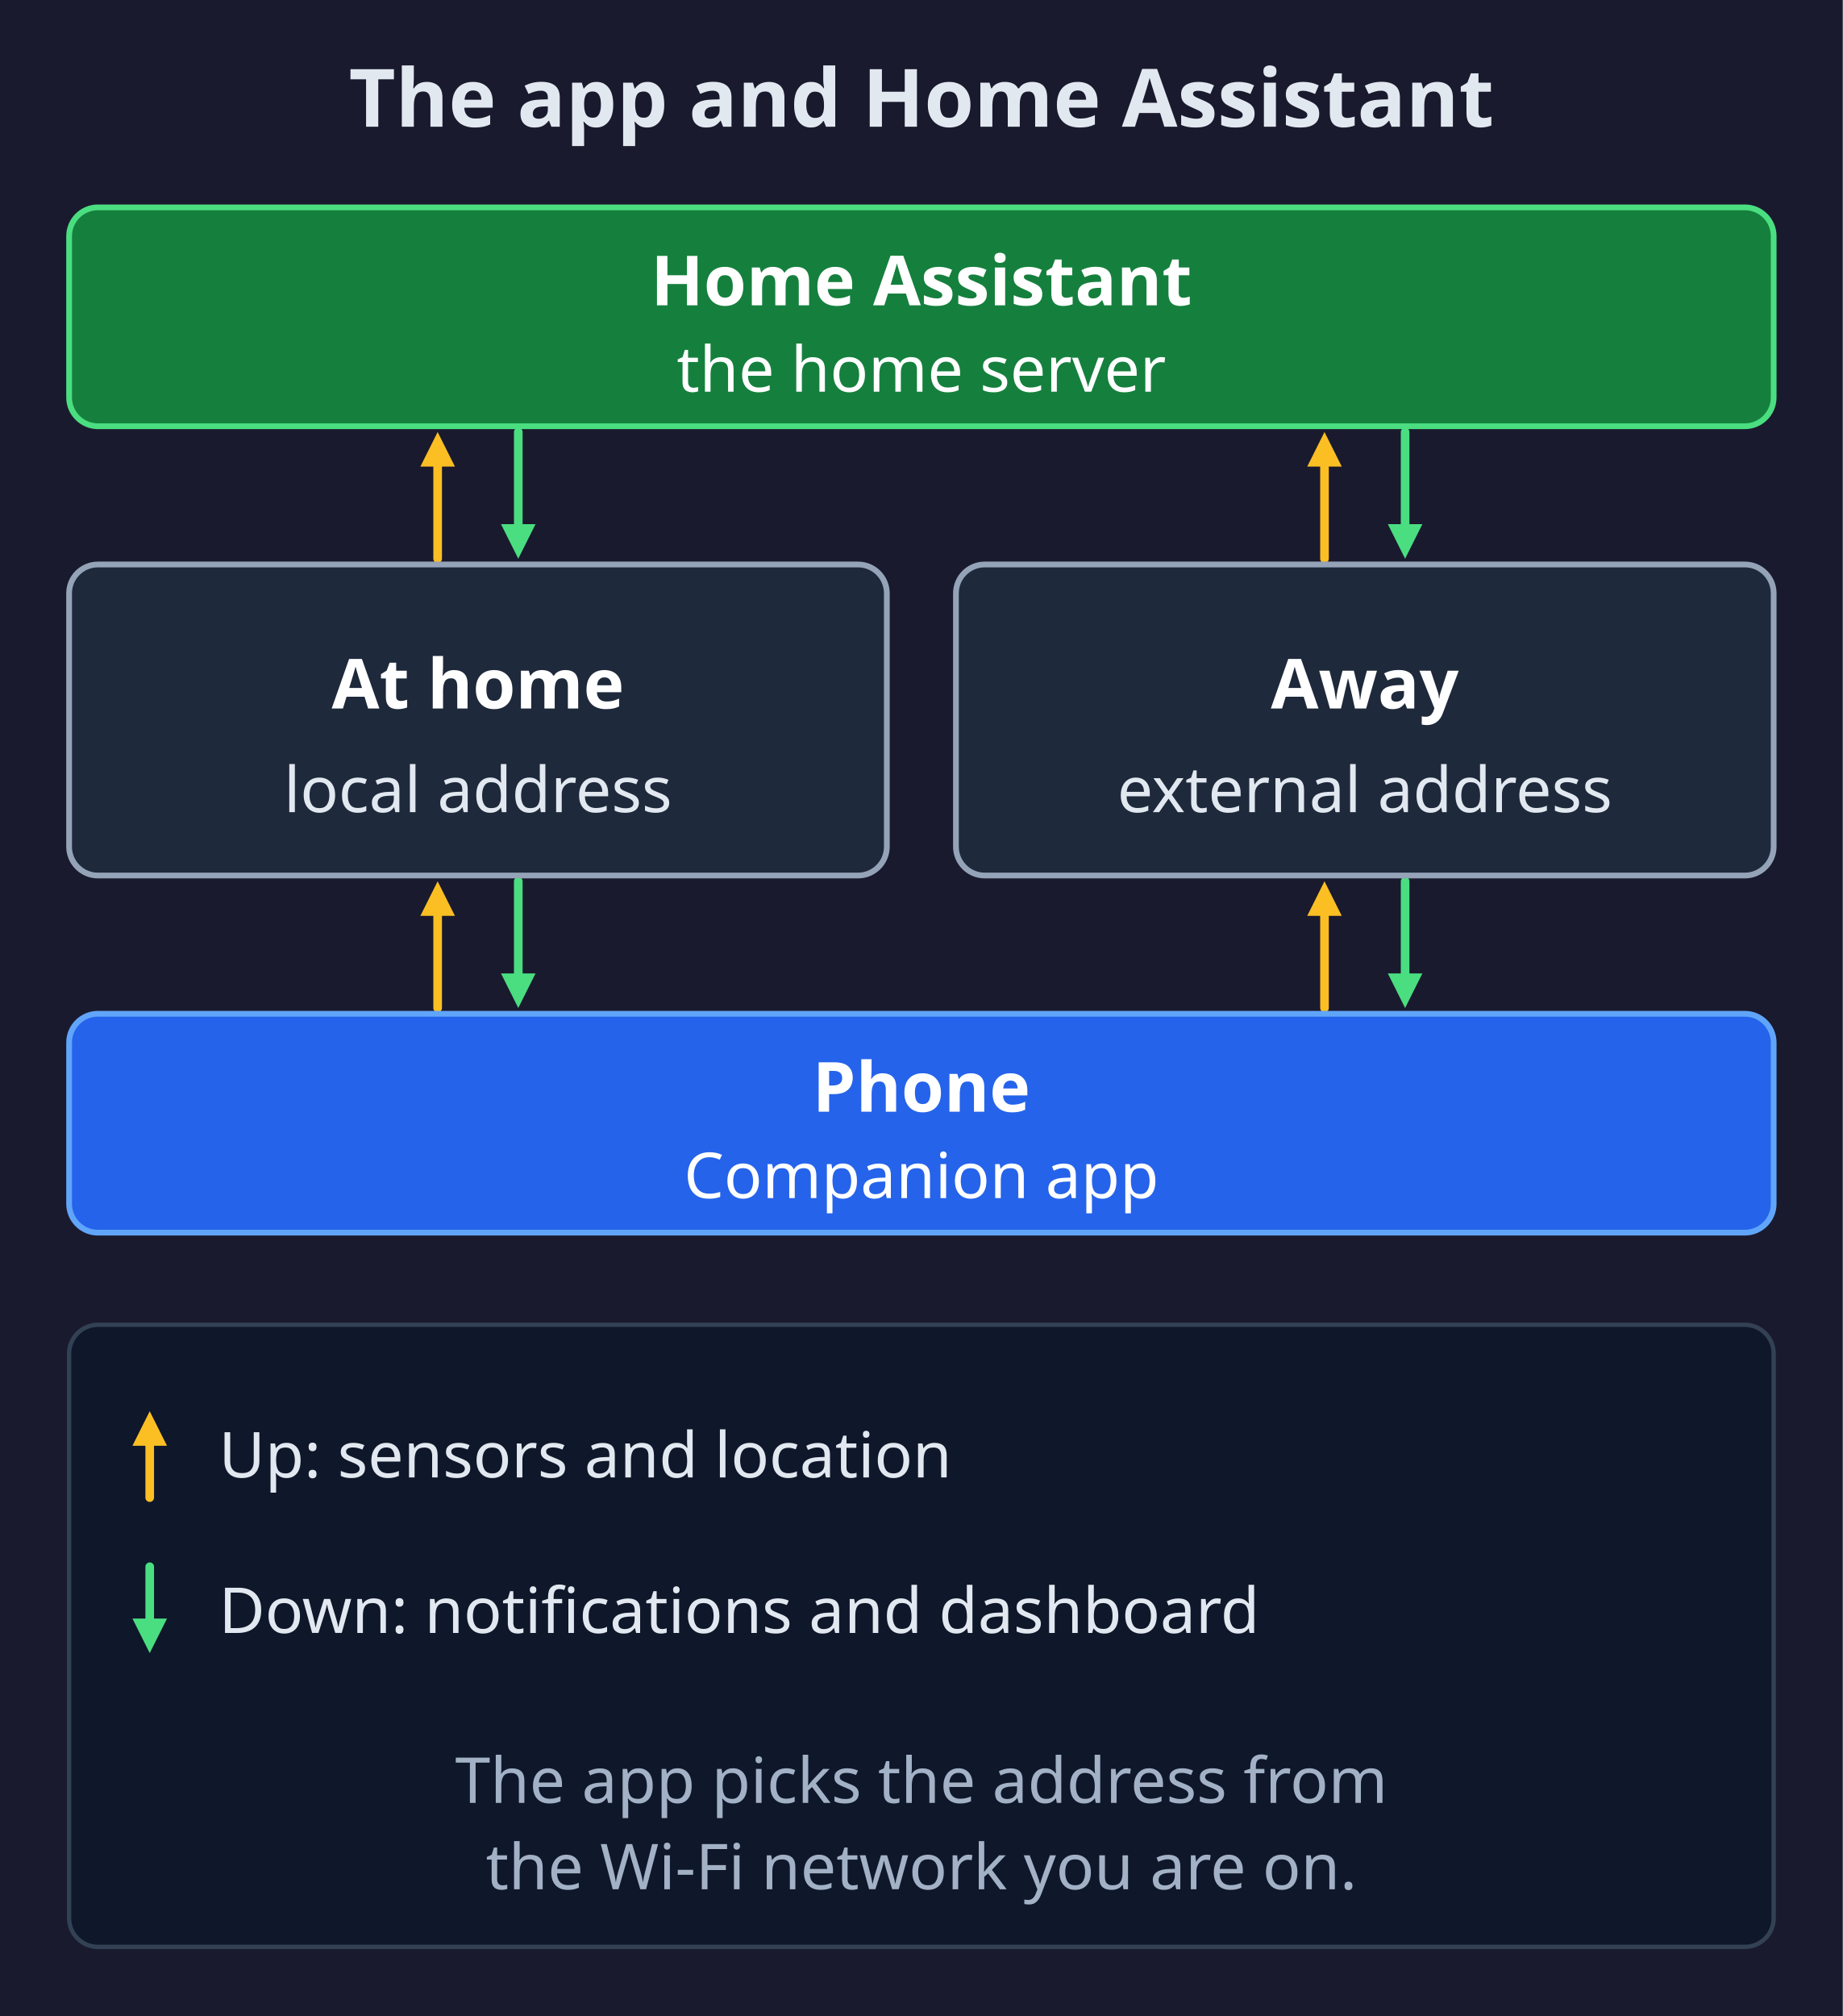
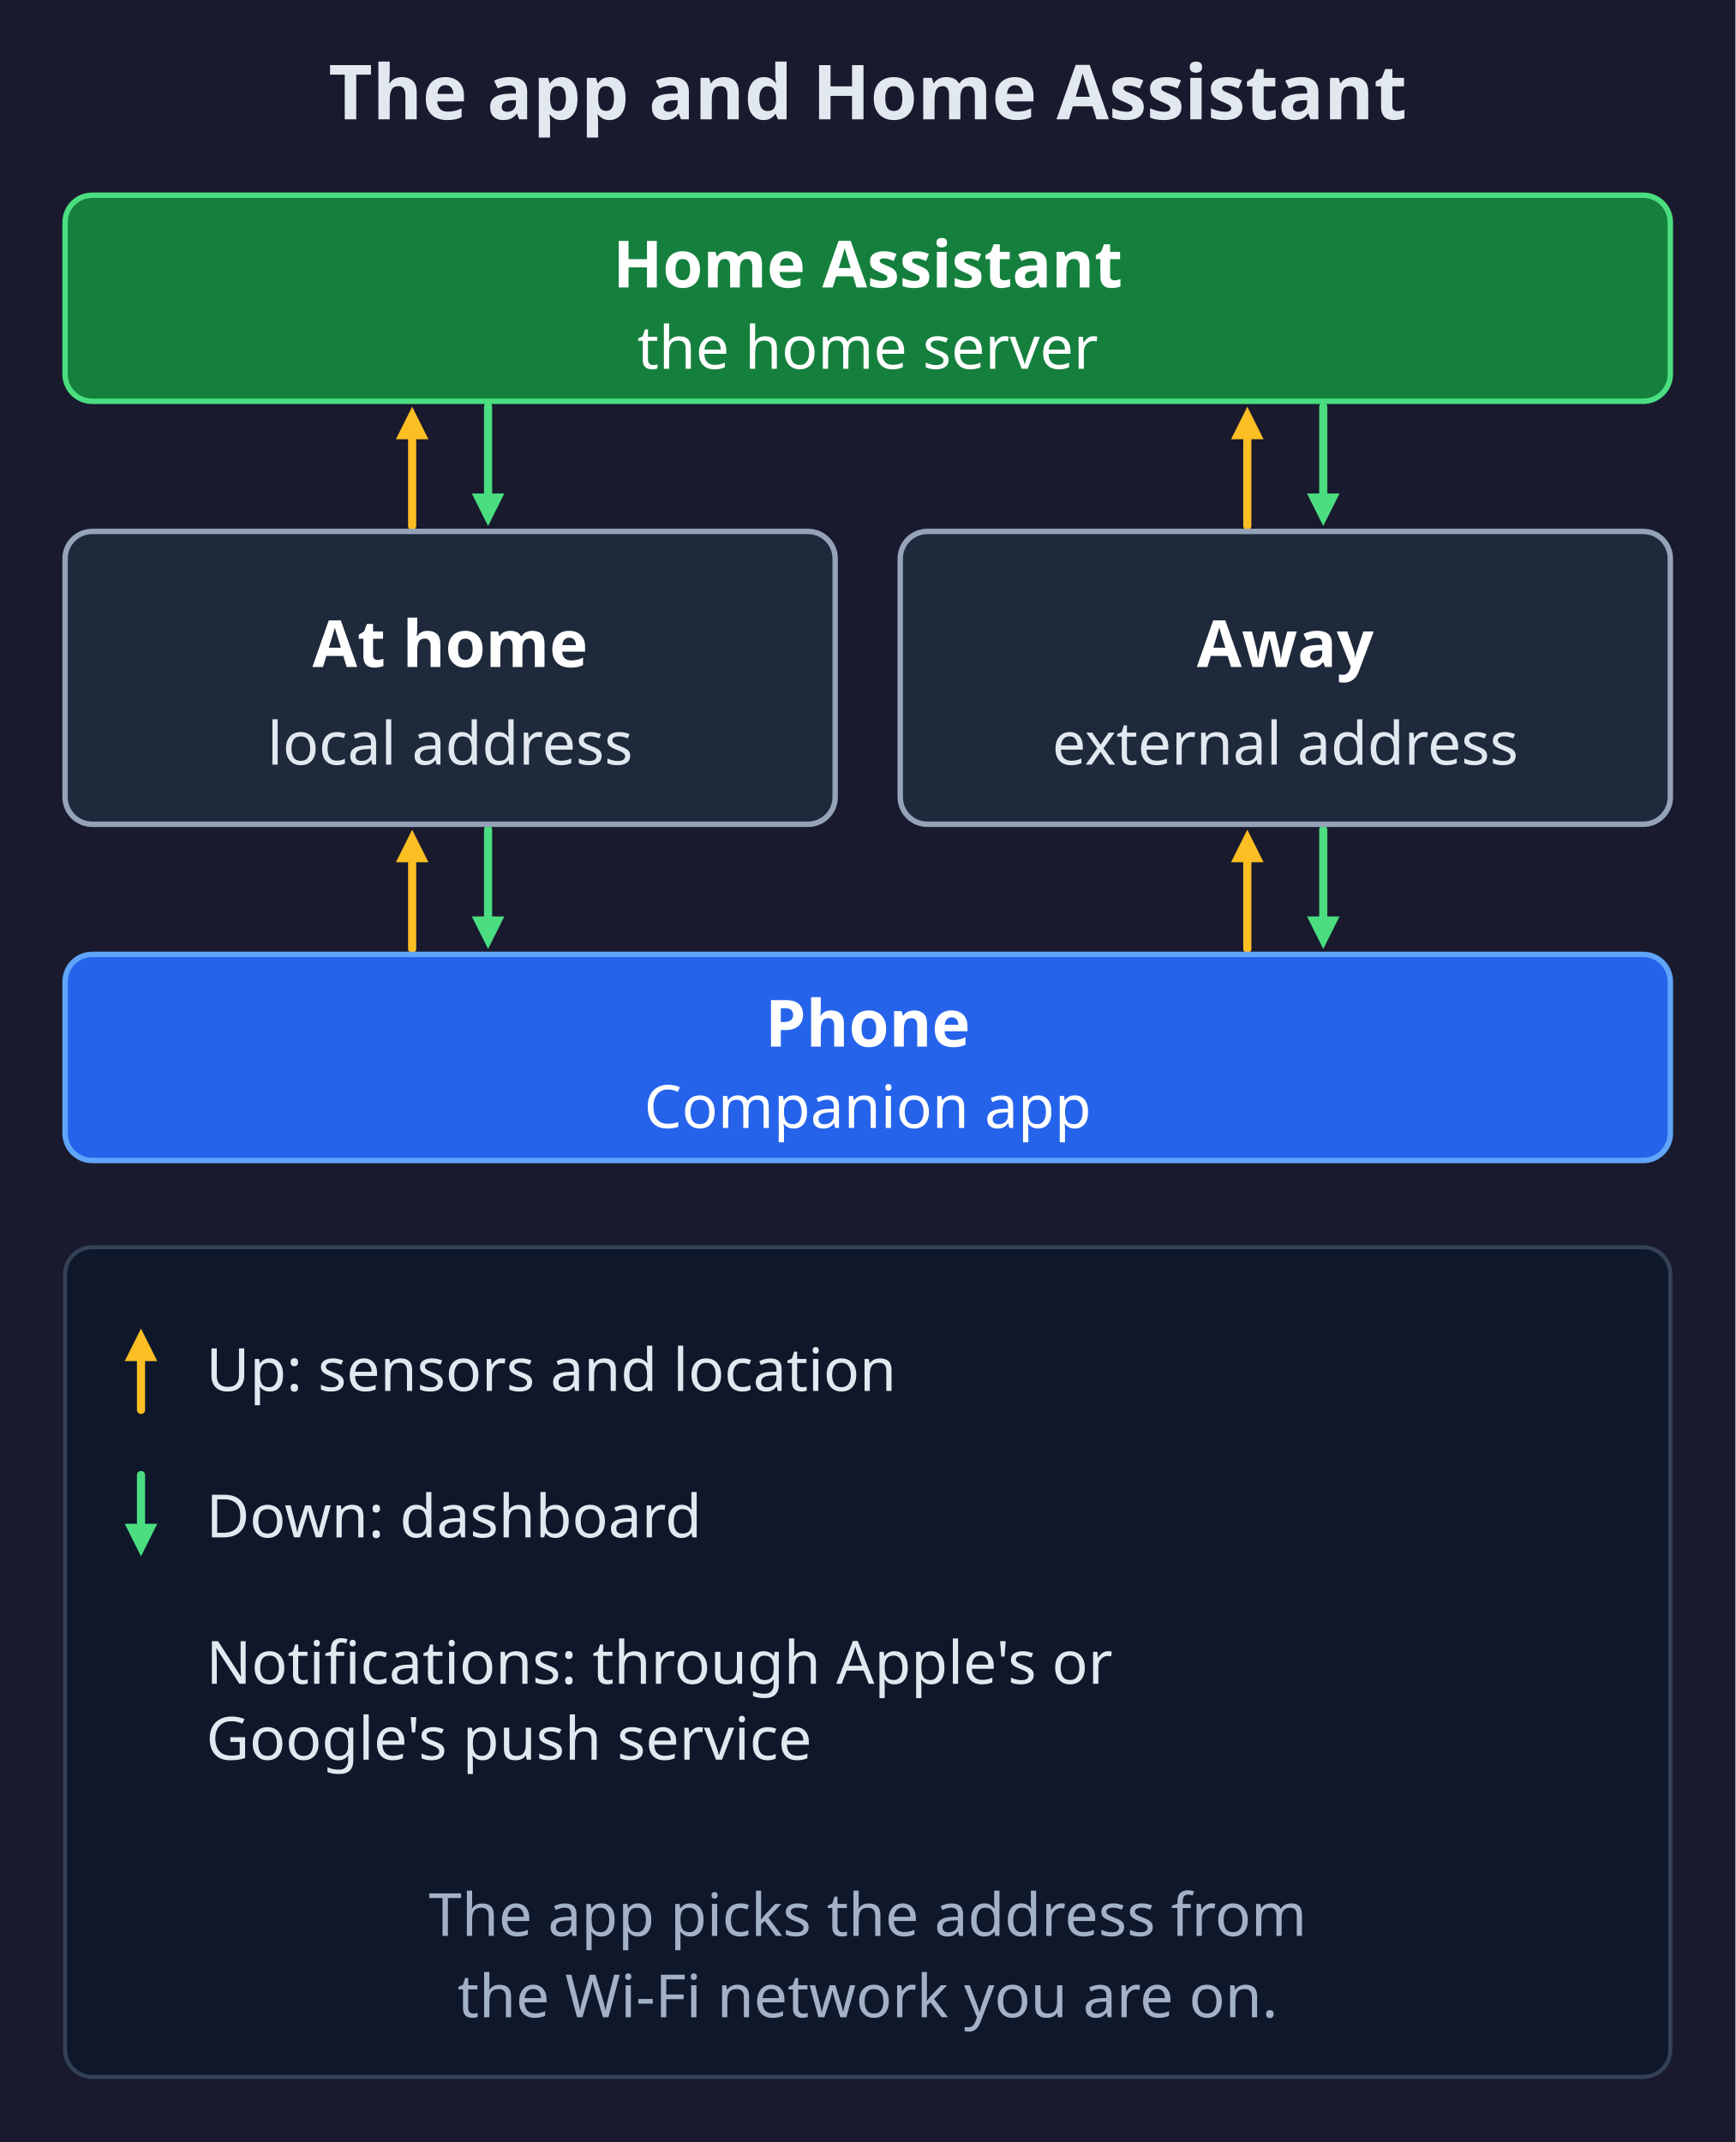
- <svg xmlns="http://www.w3.org/2000/svg" viewBox="0 0 640 700" role="img" lang="en" font-family="system-ui, sans-serif">
-   <rect x="0" y="0" width="640" height="700" fill="#1a1a2e" />
+ <svg xmlns="http://www.w3.org/2000/svg" viewBox="0 0 640 790" role="img" lang="en" font-family="system-ui, sans-serif">
+   <rect x="0" y="0" width="640" height="790" fill="#1a1a2e" />
  <text x="320" y="44" font-size="28" fill="#e2e8f0" text-anchor="middle" font-weight="700">The app and Home Assistant</text>
  <path d="M152 194L152 162" fill="none" stroke="#fbbf24" stroke-width="3" stroke-linecap="round" />
  <path d="M152 150L146 162L158 162Z" fill="#fbbf24" />
  <path d="M180 150L180 182" fill="none" stroke="#4ade80" stroke-width="3" stroke-linecap="round" />
  <path d="M180 194L174 182L186 182Z" fill="#4ade80" />
  <path d="M152 350L152 318" fill="none" stroke="#fbbf24" stroke-width="3" stroke-linecap="round" />
  <path d="M152 306L146 318L158 318Z" fill="#fbbf24" />
  <path d="M180 306L180 338" fill="none" stroke="#4ade80" stroke-width="3" stroke-linecap="round" />
  <path d="M180 350L174 338L186 338Z" fill="#4ade80" />
  <path d="M460 194L460 162" fill="none" stroke="#fbbf24" stroke-width="3" stroke-linecap="round" />
  <path d="M460 150L454 162L466 162Z" fill="#fbbf24" />
  <path d="M488 150L488 182" fill="none" stroke="#4ade80" stroke-width="3" stroke-linecap="round" />
  <path d="M488 194L482 182L494 182Z" fill="#4ade80" />
  <path d="M460 350L460 318" fill="none" stroke="#fbbf24" stroke-width="3" stroke-linecap="round" />
  <path d="M460 306L454 318L466 318Z" fill="#fbbf24" />
  <path d="M488 306L488 338" fill="none" stroke="#4ade80" stroke-width="3" stroke-linecap="round" />
  <path d="M488 350L482 338L494 338Z" fill="#4ade80" />
  <rect x="24" y="72" width="592" height="76" rx="10" fill="#15803d" stroke="#4ade80" stroke-width="2" />
  <text x="320" y="106" font-size="24" fill="#ffffff" text-anchor="middle" font-weight="700">Home Assistant</text>
  <text x="320" y="136" font-size="22" fill="#ffffff" text-anchor="middle">the home server</text>
  <rect x="24" y="196" width="284" height="108" rx="10" fill="#1e293b" stroke="#94a3b8" stroke-width="2" />
  <rect x="332" y="196" width="284" height="108" rx="10" fill="#1e293b" stroke="#94a3b8" stroke-width="2" />
  <text x="166" y="246" font-size="24" fill="#ffffff" text-anchor="middle" font-weight="700">At home</text>
  <text x="166" y="282" font-size="22" fill="#e2e8f0" text-anchor="middle">local address</text>
  <text x="474" y="246" font-size="24" fill="#ffffff" text-anchor="middle" font-weight="700">Away</text>
  <text x="474" y="282" font-size="22" fill="#e2e8f0" text-anchor="middle">external address</text>
  <rect x="24" y="352" width="592" height="76" rx="10" fill="#2563eb" stroke="#60a5fa" stroke-width="2" />
  <text x="320" y="386" font-size="24" fill="#ffffff" text-anchor="middle" font-weight="700">Phone</text>
  <text x="320" y="416" font-size="22" fill="#ffffff" text-anchor="middle">Companion app</text>
-   <rect x="24" y="460" width="592" height="216" rx="10" fill="#0f172a" stroke="#334155" stroke-width="1.5" />
+   <rect x="24" y="460" width="592" height="306" rx="10" fill="#0f172a" stroke="#334155" stroke-width="1.5" />
  <path d="M52 520L52 502" fill="none" stroke="#fbbf24" stroke-width="3" stroke-linecap="round" />
  <path d="M52 490L46 502L58 502Z" fill="#fbbf24" />
  <text x="76" y="513" font-size="22" fill="#e2e8f0">Up: sensors and location</text>
  <path d="M52 544L52 562" fill="none" stroke="#4ade80" stroke-width="3" stroke-linecap="round" />
  <path d="M52 574L46 562L58 562Z" fill="#4ade80" />
-   <text x="76" y="567" font-size="22" fill="#e2e8f0">Down: notifications and dashboard</text>
-   <text x="320" y="626" font-size="22" fill="#a3b1c6" text-anchor="middle">The app picks the address from</text>
-   <text x="320" y="656" font-size="22" fill="#a3b1c6" text-anchor="middle">the Wi-Fi network you are on.</text>
+   <text x="76" y="567" font-size="22" fill="#e2e8f0">Down: dashboard</text>
+   <text x="76" y="621" font-size="22" fill="#e2e8f0">Notifications: through Apple's or</text>
+   <text x="76" y="649" font-size="22" fill="#e2e8f0">Google's push service</text>
+   <text x="320" y="714" font-size="22" fill="#a3b1c6" text-anchor="middle">The app picks the address from</text>
+   <text x="320" y="744" font-size="22" fill="#a3b1c6" text-anchor="middle">the Wi-Fi network you are on.</text>
</svg>
